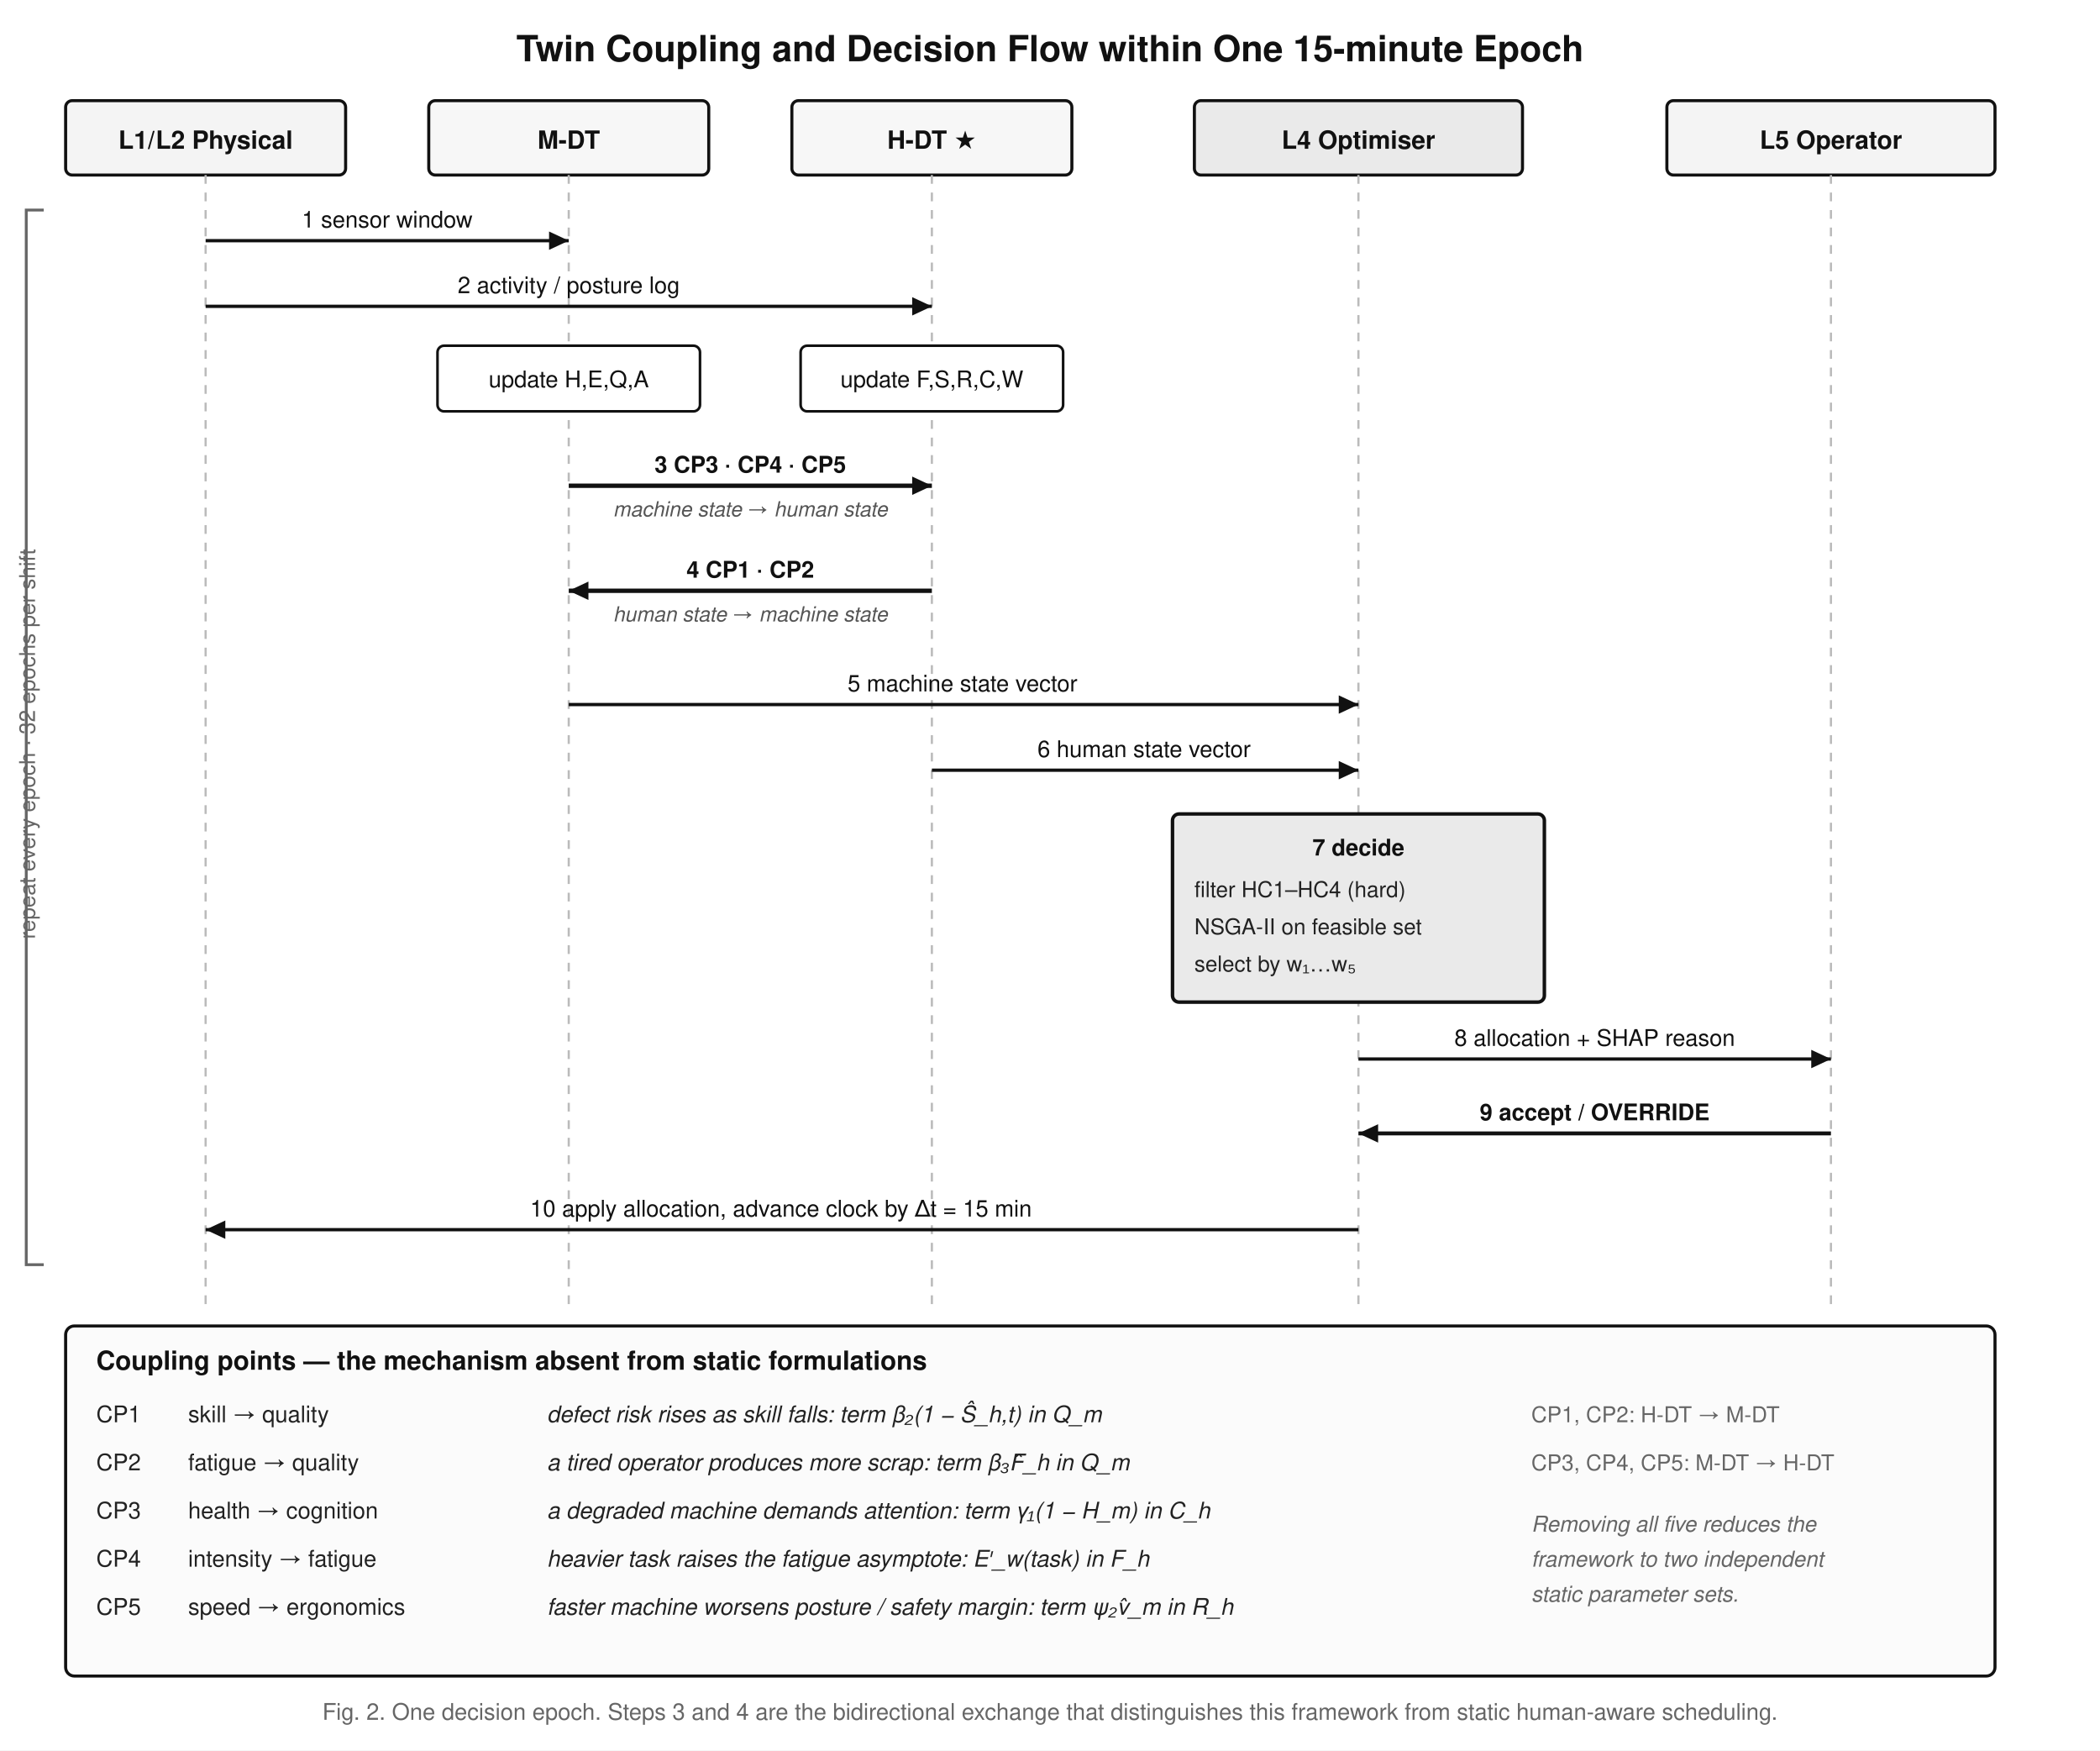
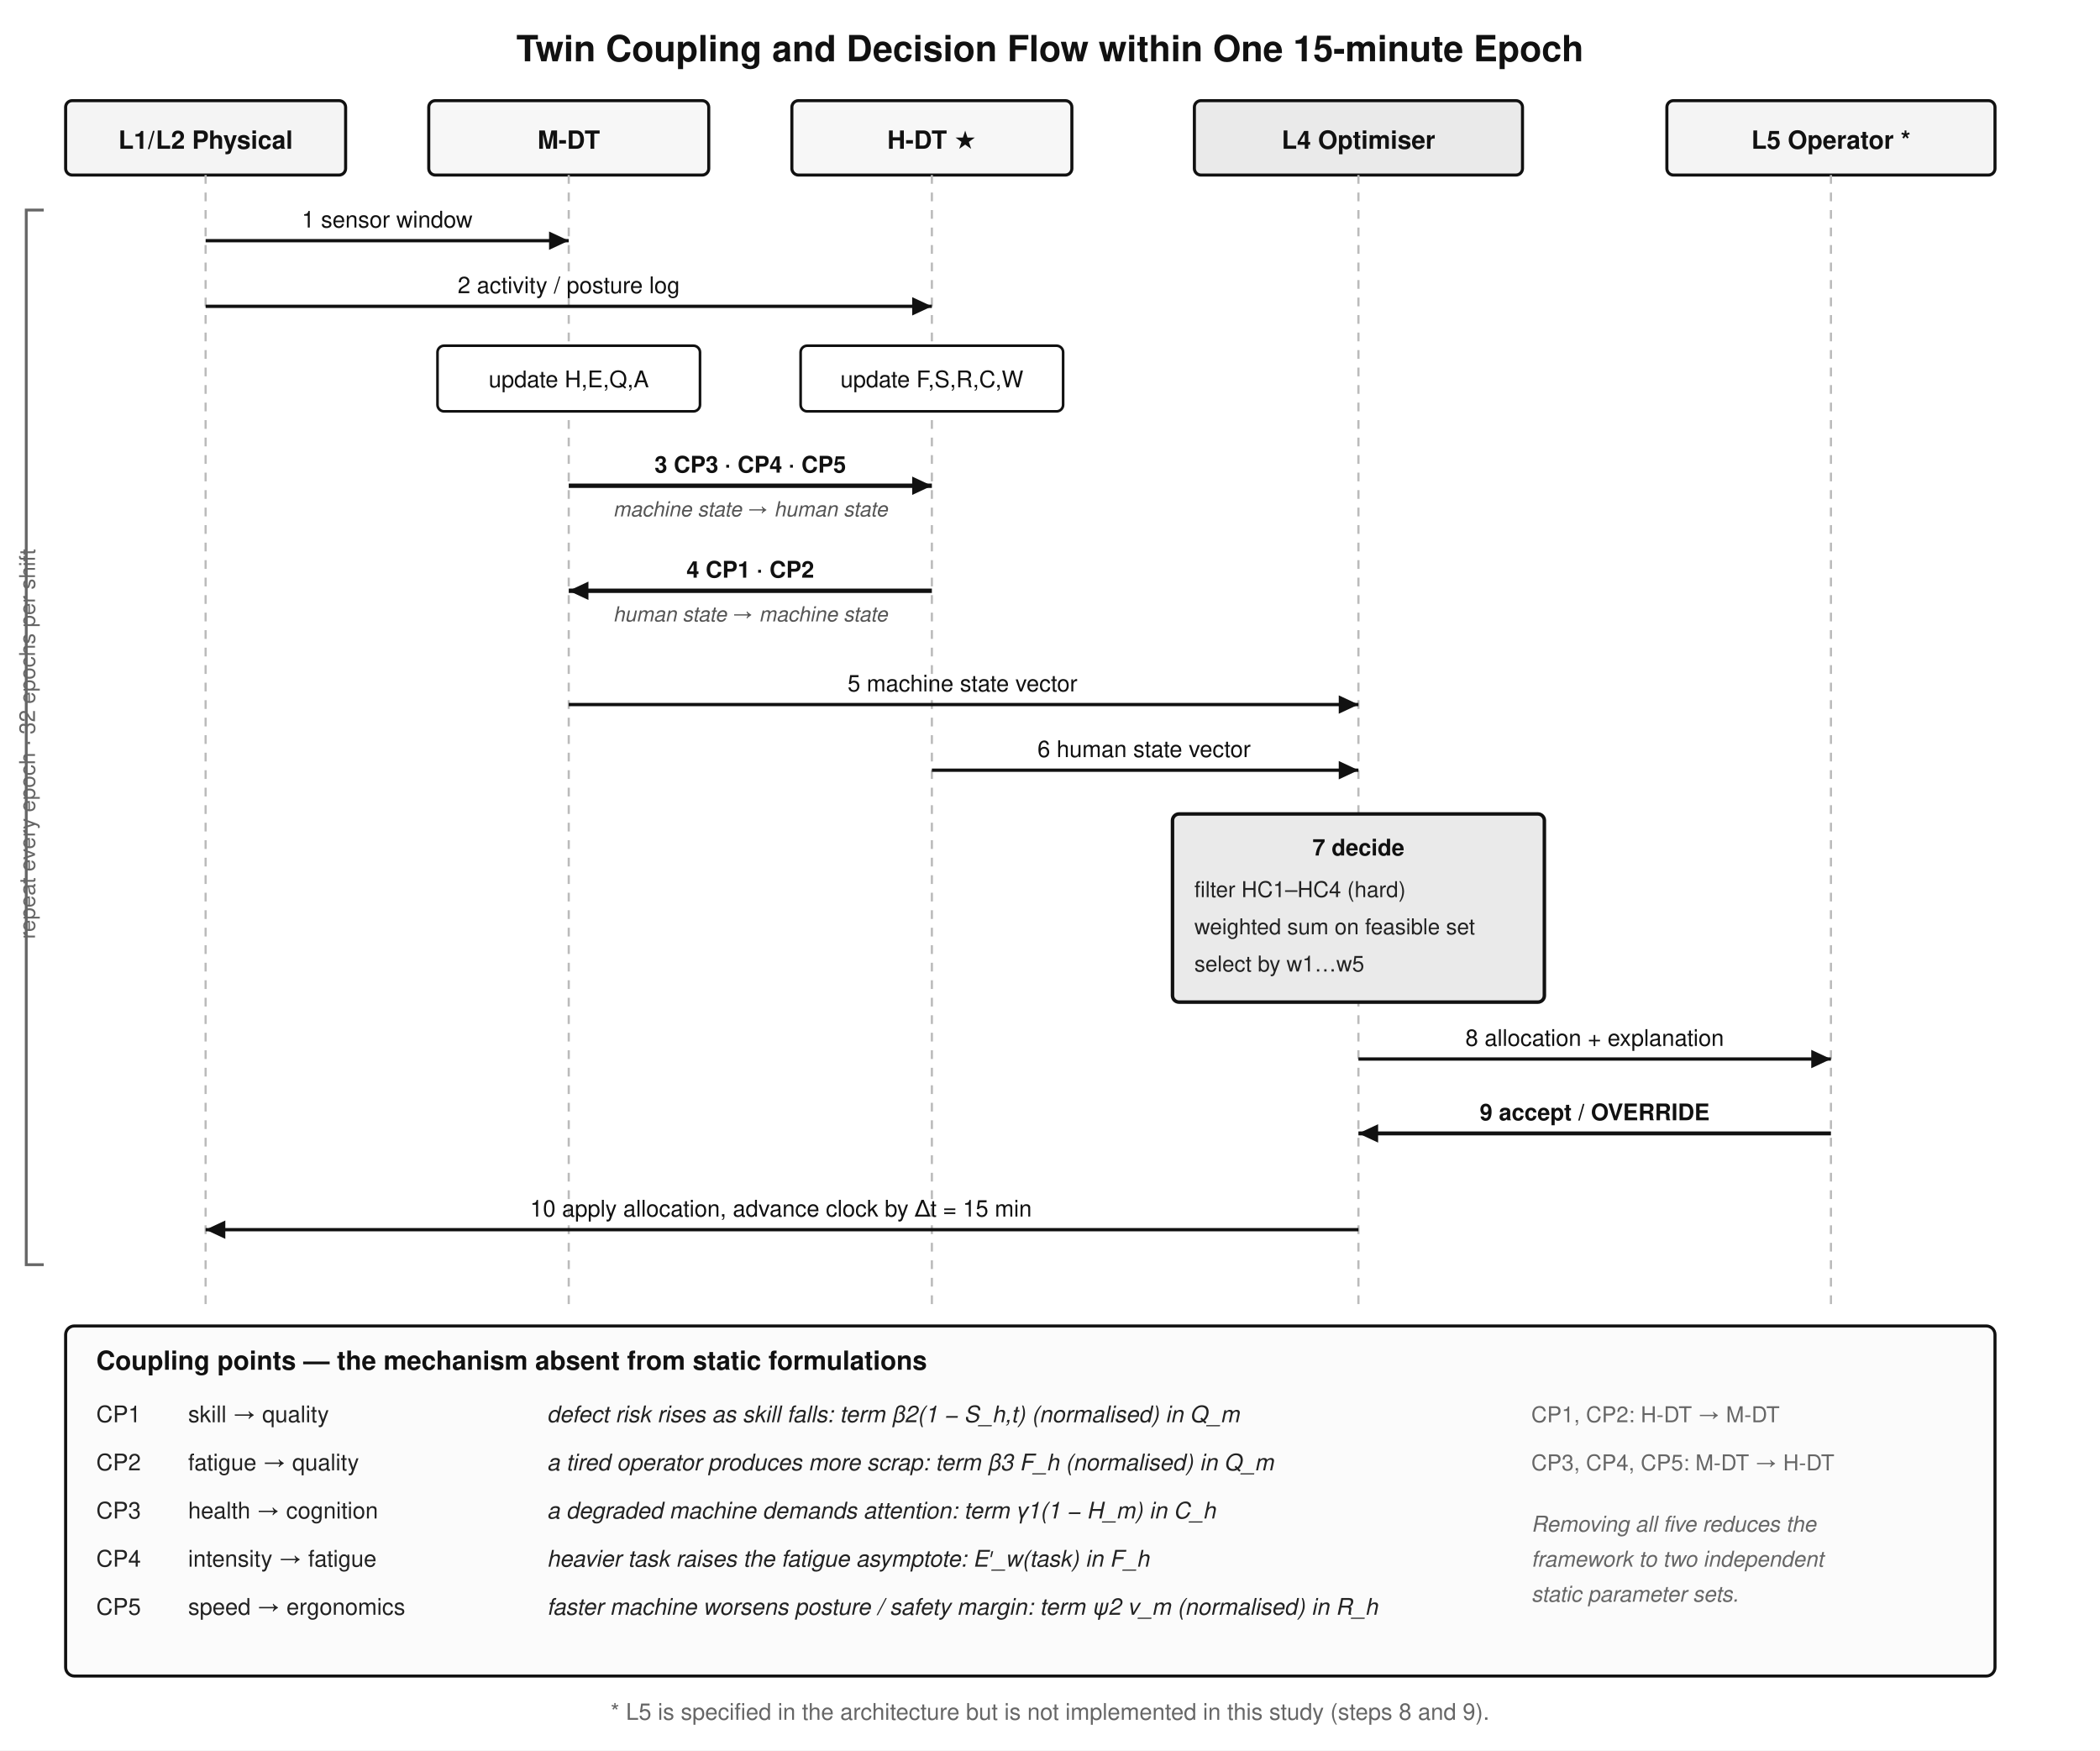
<svg xmlns="http://www.w3.org/2000/svg" viewBox="0 0 960 800" width="960" height="800" font-family="Helvetica, Arial, sans-serif">
  <defs>
    <marker id="a2" viewBox="0 0 10 10" refX="9" refY="5" markerWidth="7" markerHeight="7" orient="auto-start-reverse">
      <path d="M 0 0 L 10 5 L 0 10 z" fill="#111" />
    </marker>
    <marker id="a2g" viewBox="0 0 10 10" refX="9" refY="5" markerWidth="7" markerHeight="7" orient="auto-start-reverse">
      <path d="M 0 0 L 10 5 L 0 10 z" fill="#666" />
    </marker>
  </defs>
  <rect width="960" height="800" fill="#ffffff" />
  <text x="480" y="28" text-anchor="middle" font-size="16.5" font-weight="bold" fill="#111">Twin Coupling and Decision Flow within One 15-minute Epoch</text>
  <g font-size="11.5" font-weight="bold" fill="#111">
    <rect x="30" y="46" width="128" height="34" fill="#f4f4f4" stroke="#111" stroke-width="1.4" rx="3" />
    <text x="94" y="68" text-anchor="middle">L1/L2 Physical</text>
    <rect x="196" y="46" width="128" height="34" fill="#f7f7f7" stroke="#111" stroke-width="1.4" rx="3" />
    <text x="260" y="68" text-anchor="middle">M-DT</text>
    <rect x="362" y="46" width="128" height="34" fill="#f7f7f7" stroke="#111" stroke-width="1.4" rx="3" />
    <text x="426" y="68" text-anchor="middle">H-DT  ★</text>
  </g>
  <g font-size="11.5" font-weight="bold" fill="#111">
    <rect x="546" y="46" width="150" height="34" fill="#eaeaea" stroke="#111" stroke-width="1.4" rx="3" />
    <text x="621" y="68" text-anchor="middle">L4 Optimiser</text>
    <rect x="762" y="46" width="150" height="34" fill="#f4f4f4" stroke="#111" stroke-width="1.4" rx="3" />
-     <text x="837" y="68" text-anchor="middle">L5 Operator</text>
+     <text x="837" y="68" text-anchor="middle">L5 Operator *</text>
  </g>
  <g stroke="#bbb" stroke-width="1" stroke-dasharray="4 4">
    <line x1="94" y1="80" x2="94" y2="600" />
    <line x1="260" y1="80" x2="260" y2="600" />
    <line x1="426" y1="80" x2="426" y2="600" />
    <line x1="621" y1="80" x2="621" y2="600" />
    <line x1="837" y1="80" x2="837" y2="600" />
  </g>
  <line x1="94" y1="110" x2="260" y2="110" stroke="#111" stroke-width="1.5" />
  <text x="177" y="104" text-anchor="middle" font-size="10.5" fill="#111">1  sensor window</text>
  <line x1="94" y1="140" x2="426" y2="140" stroke="#111" stroke-width="1.5" />
  <text x="260" y="134" text-anchor="middle" font-size="10.5" fill="#111">2  activity / posture log</text>
  <rect x="200" y="158" width="120" height="30" fill="#fff" stroke="#111" stroke-width="1.2" rx="3" />
  <text x="260" y="177" text-anchor="middle" font-size="10.5" fill="#111">update H,E,Q,A</text>
  <rect x="366" y="158" width="120" height="30" fill="#fff" stroke="#111" stroke-width="1.2" rx="3" />
  <text x="426" y="177" text-anchor="middle" font-size="10.5" fill="#111">update F,S,R,C,W</text>
  <line x1="260" y1="222" x2="426" y2="222" stroke="#111" stroke-width="2" />
  <text x="343" y="216" text-anchor="middle" font-size="10.5" font-weight="bold" fill="#111">3   CP3 · CP4 · CP5</text>
  <text x="343" y="236" text-anchor="middle" font-size="9.5" font-style="italic" fill="#555">machine state → human state</text>
  <line x1="426" y1="270" x2="260" y2="270" stroke="#111" stroke-width="2" />
  <text x="343" y="264" text-anchor="middle" font-size="10.5" font-weight="bold" fill="#111">4   CP1 · CP2</text>
  <text x="343" y="284" text-anchor="middle" font-size="9.5" font-style="italic" fill="#555">human state → machine state</text>
  <line x1="260" y1="322" x2="621" y2="322" stroke="#111" stroke-width="1.5" />
  <text x="440" y="316" text-anchor="middle" font-size="10.5" fill="#111">5  machine state vector</text>
  <line x1="426" y1="352" x2="621" y2="352" stroke="#111" stroke-width="1.5" />
  <text x="523" y="346" text-anchor="middle" font-size="10.5" fill="#111">6  human state vector</text>
  <rect x="536" y="372" width="170" height="86" fill="#eaeaea" stroke="#111" stroke-width="1.6" rx="3" />
  <text x="621" y="391" text-anchor="middle" font-size="10.5" font-weight="bold" fill="#111">7  decide</text>
  <text x="546" y="410" font-size="10" fill="#222">filter HC1–HC4  (hard)</text>
-   <text x="546" y="427" font-size="10" fill="#222">NSGA-II on feasible set</text>
-   <text x="546" y="444" font-size="10" fill="#222">select by w₁…w₅</text>
+   <text x="546" y="427" font-size="10" fill="#222">weighted sum on feasible set</text>
+   <text x="546" y="444" font-size="10" fill="#222">select by w1…w5</text>
  <line x1="621" y1="484" x2="837" y2="484" stroke="#111" stroke-width="1.5" />
-   <text x="729" y="478" text-anchor="middle" font-size="10.5" fill="#111">8  allocation + SHAP reason</text>
+   <text x="729" y="478" text-anchor="middle" font-size="10.5" fill="#111">8  allocation + explanation</text>
  <line x1="837" y1="518" x2="621" y2="518" stroke="#111" stroke-width="1.8" />
  <text x="729" y="512" text-anchor="middle" font-size="10.5" font-weight="bold" fill="#111">9  accept  /  OVERRIDE</text>
  <line x1="621" y1="562" x2="94" y2="562" stroke="#111" stroke-width="1.5" />
  <text x="357" y="556" text-anchor="middle" font-size="10.5" fill="#111">10  apply allocation, advance clock by Δt = 15 min</text>
  <path d="M 20 96 L 12 96 L 12 578 L 20 578" fill="none" stroke="#666" stroke-width="1.3" />
  <text x="16" y="340" font-size="10" fill="#666" text-anchor="middle" transform="rotate(-90 16 340)">repeat every epoch · 32 epochs per shift</text>
  <rect x="30" y="606" width="882" height="160" fill="#fbfbfb" stroke="#111" stroke-width="1.4" rx="4" />
  <text x="44" y="626" font-size="12" font-weight="bold" fill="#111">Coupling points — the mechanism absent from static formulations</text>
  <g font-size="10.5" fill="#222">
    <text x="44" y="650">CP1</text>
    <text x="86" y="650">skill → quality</text>
-     <text x="250" y="650" font-style="italic">defect risk rises as skill falls:   term  β₂(1 − Ŝ_h,t)  in  Q_m</text>
+     <text x="250" y="650" font-style="italic">defect risk rises as skill falls:   term  β2(1 − S_h,t) (normalised)  in  Q_m</text>
    <text x="44" y="672">CP2</text>
    <text x="86" y="672">fatigue → quality</text>
-     <text x="250" y="672" font-style="italic">a tired operator produces more scrap:   term  β₃F̂_h  in  Q_m</text>
+     <text x="250" y="672" font-style="italic">a tired operator produces more scrap:   term  β3 F_h (normalised)  in  Q_m</text>
    <text x="44" y="694">CP3</text>
    <text x="86" y="694">health → cognition</text>
-     <text x="250" y="694" font-style="italic">a degraded machine demands attention:   term  γ₁(1 − H_m)  in  C_h</text>
+     <text x="250" y="694" font-style="italic">a degraded machine demands attention:   term  γ1(1 − H_m)  in  C_h</text>
    <text x="44" y="716">CP4</text>
    <text x="86" y="716">intensity → fatigue</text>
    <text x="250" y="716" font-style="italic">heavier task raises the fatigue asymptote:   E′_w(task)  in  F_h</text>
    <text x="44" y="738">CP5</text>
    <text x="86" y="738">speed → ergonomics</text>
-     <text x="250" y="738" font-style="italic">faster machine worsens posture / safety margin:   term  ψ₂v̂_m  in  R_h</text>
+     <text x="250" y="738" font-style="italic">faster machine worsens posture / safety margin:   term  ψ2 v_m (normalised)  in  R_h</text>
  </g>
  <text x="700" y="650" font-size="10" fill="#666">CP1, CP2:  H-DT → M-DT</text>
  <text x="700" y="672" font-size="10" fill="#666">CP3, CP4, CP5:  M-DT → H-DT</text>
  <text x="700" y="700" font-size="10" font-style="italic" fill="#666">Removing all five reduces the</text>
  <text x="700" y="716" font-size="10" font-style="italic" fill="#666">framework to two independent</text>
  <text x="700" y="732" font-size="10" font-style="italic" fill="#666">static parameter sets.</text>
-   <text x="480" y="786" text-anchor="middle" font-size="10.5" fill="#666">Fig. 2.  One decision epoch. Steps 3 and 4 are the bidirectional exchange that distinguishes this framework from static human-aware scheduling.</text>
  <polygon points="260.0,110.0 251.0,114.2 251.0,105.8" fill="#111" />
  <polygon points="426.0,140.0 417.0,144.2 417.0,135.8" fill="#111" />
  <polygon points="426.0,222.0 417.0,226.2 417.0,217.8" fill="#111" />
  <polygon points="260.0,270.0 269.0,265.8 269.0,274.2" fill="#111" />
  <polygon points="621.0,322.0 612.0,326.2 612.0,317.8" fill="#111" />
  <polygon points="621.0,352.0 612.0,356.2 612.0,347.8" fill="#111" />
  <polygon points="837.0,484.0 828.0,488.2 828.0,479.8" fill="#111" />
  <polygon points="621.0,518.0 630.0,513.8 630.0,522.2" fill="#111" />
  <polygon points="94.0,562.0 103.0,557.8 103.0,566.2" fill="#111" />
+   <text x="480" y="786" text-anchor="middle" font-size="10.5" fill="#666">* L5 is specified in the architecture but is not implemented in this study (steps 8 and 9).</text>
</svg>
